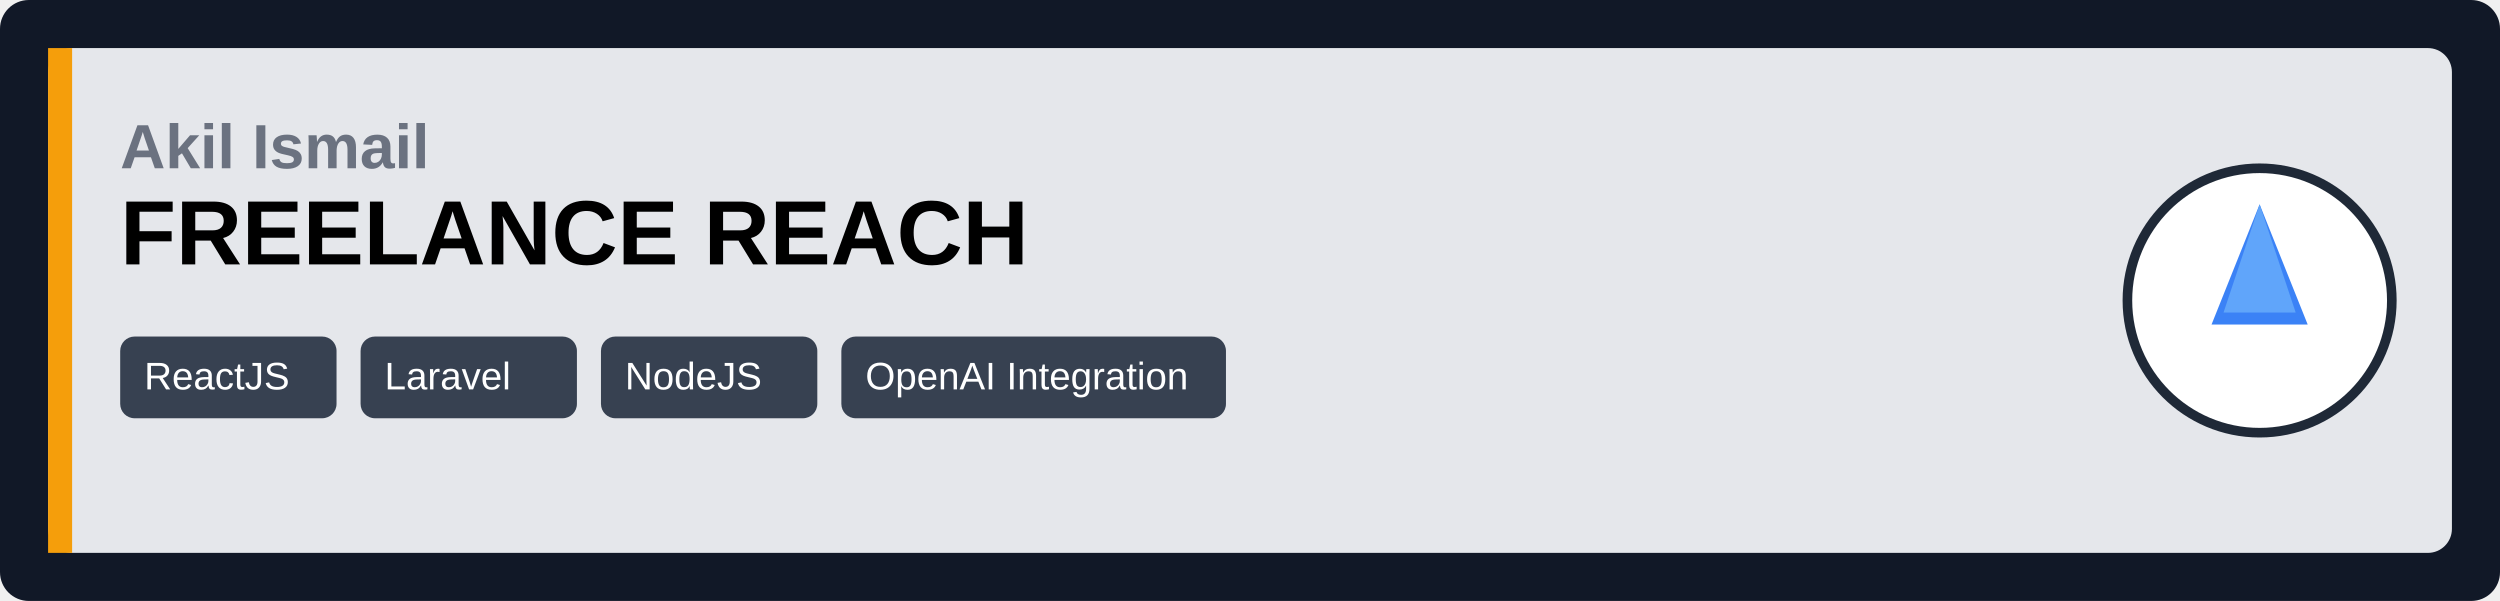
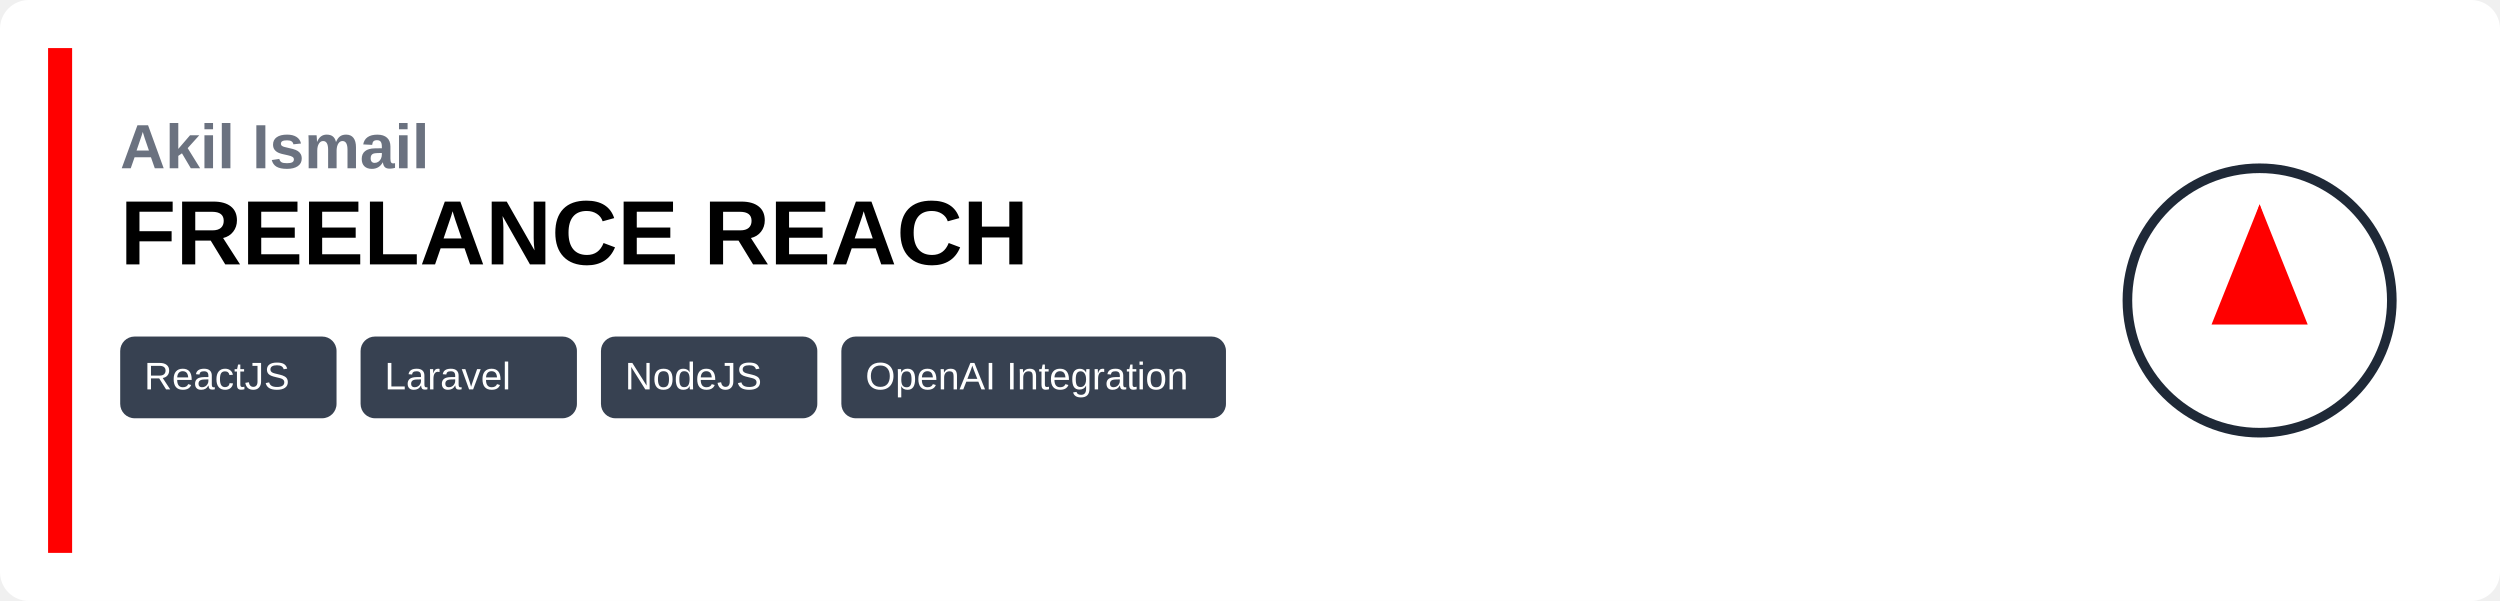
<svg xmlns="http://www.w3.org/2000/svg" width="1040" height="250" viewBox="0 0 1040 250">
-   <rect width="1040" height="250" rx="12" ry="12" fill="#111827" />
-   <rect x="20" y="20" width="1000" height="210" rx="10" ry="10" fill="#E5E7EB" />
-   <rect x="20" y="20" width="10" height="210" fill="#F59E0B" />
+   <rect width="1040" height="250" rx="12" ry="12" fill="#ffffff" />
+   <rect x="20" y="20" width="10" height="210" fill="#FF0000" />
  <text x="50" y="70" font-family="Arial, sans-serif" font-size="26" fill="#6B7280" font-weight="bold">Akil Ismail</text>
  <text x="50" y="110" font-family="Arial, sans-serif" font-size="38" fill="#000" font-weight="bold">FREELANCE REACH</text>
  <rect x="50" y="140" width="90" height="34" rx="6" fill="#374151" />
  <text x="60" y="162" font-family="Arial, sans-serif" font-size="16" fill="#fff">ReactJS</text>
  <rect x="150" y="140" width="90" height="34" rx="6" fill="#374151" />
  <text x="160" y="162" font-family="Arial, sans-serif" font-size="16" fill="#fff">Laravel</text>
  <rect x="250" y="140" width="90" height="34" rx="6" fill="#374151" />
  <text x="260" y="162" font-family="Arial, sans-serif" font-size="16" fill="#fff">NodeJS</text>
  <rect x="350" y="140" width="160" height="34" rx="6" fill="#374151" />
  <text x="360" y="162" font-family="Arial, sans-serif" font-size="16" fill="#fff">OpenAI Integration</text>
  <circle cx="940" cy="125" r="55" fill="#fff" stroke="#1F2937" stroke-width="4" />
-   <path d="M940 85 L960 135 L920 135 Z" fill="#3B82F6" />
-   <path d="M940 85 L955 130 L925 130 Z" fill="#60A5FA" />
+   <path d="M940 85 L960 135 L920 135 Z" fill="#ff0000" />
+   <path d="M940 85 L955 130 L925 130 Z" fill="#ff0000" />
</svg>
